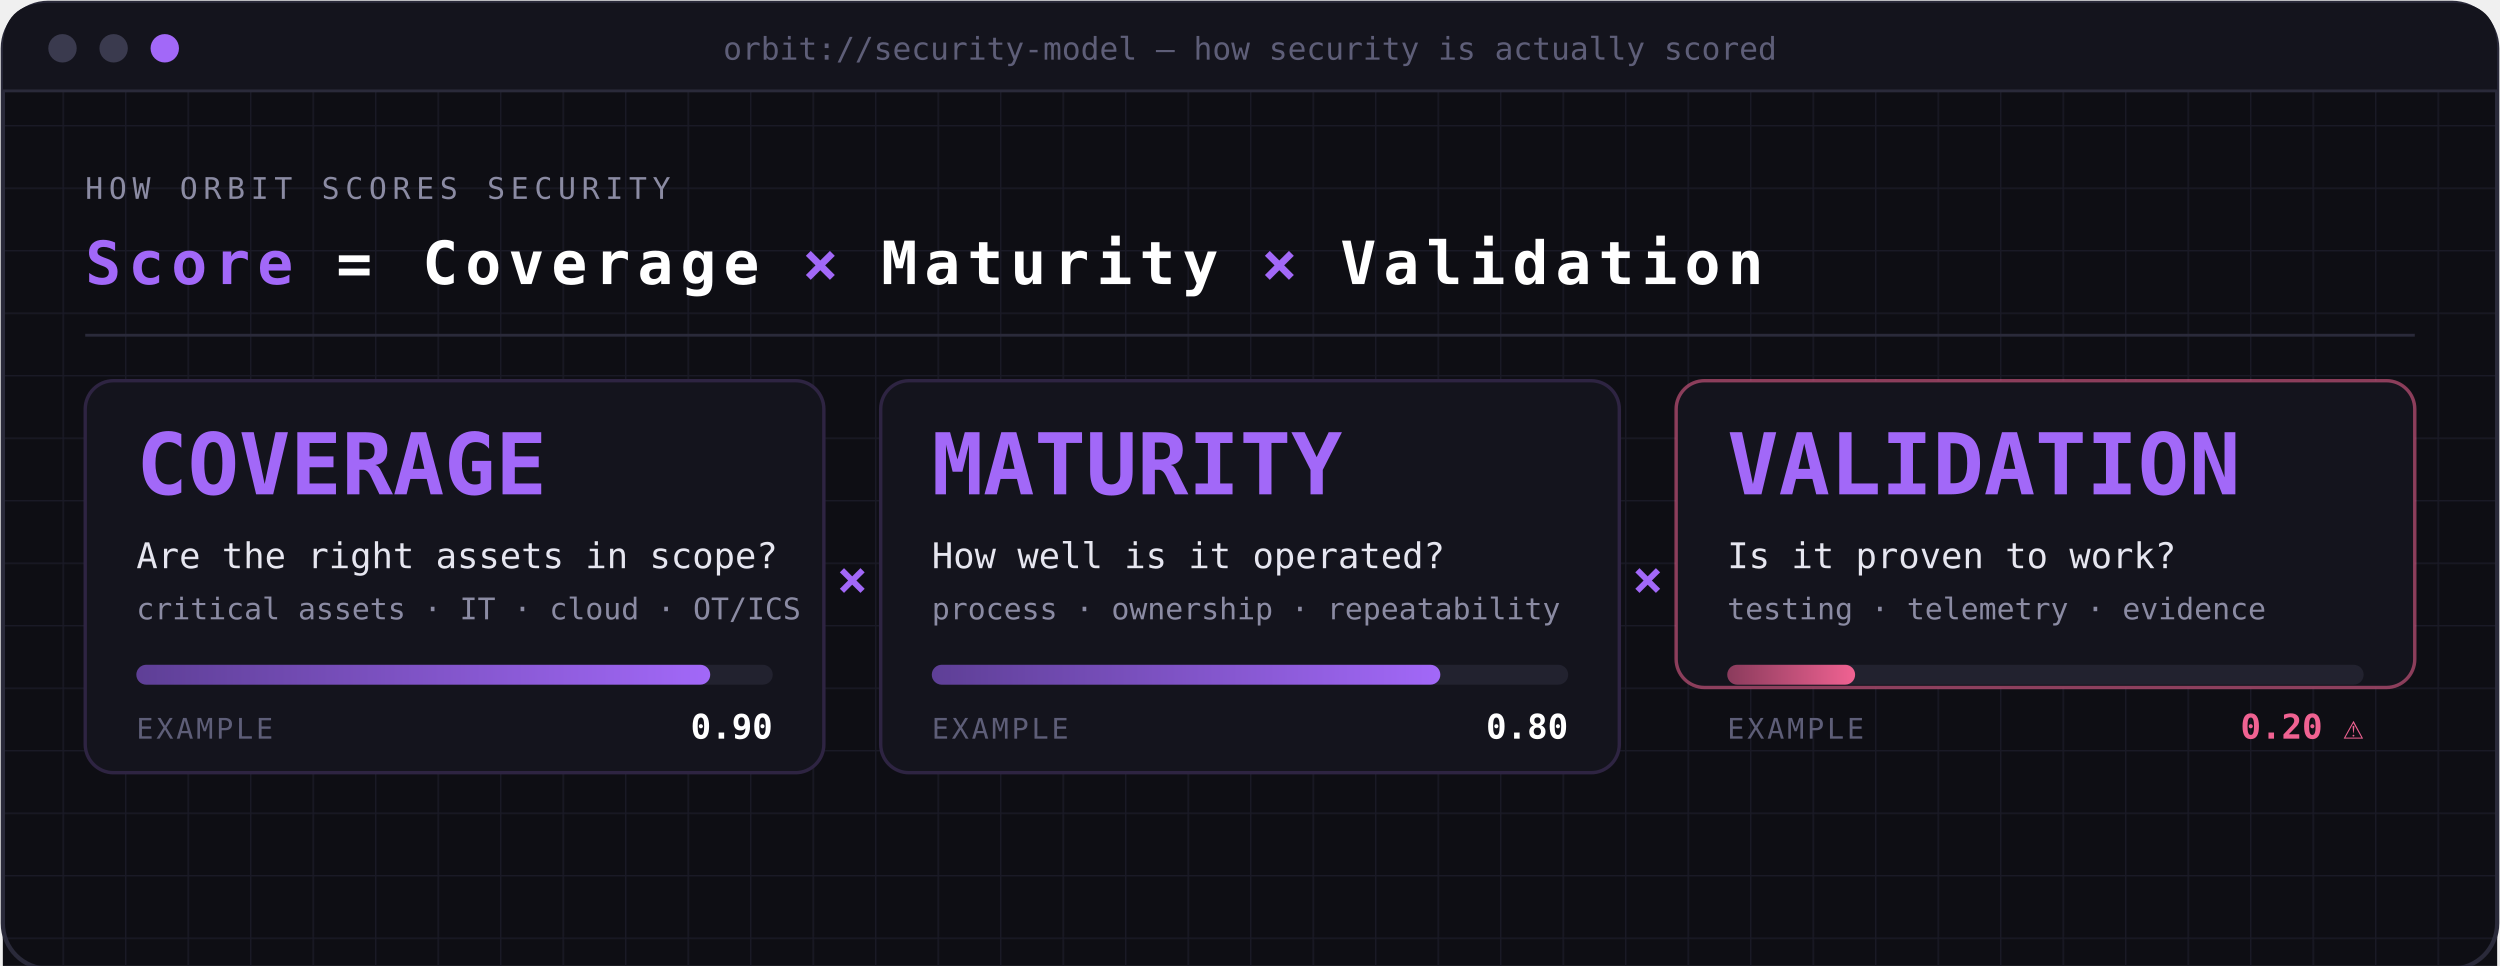
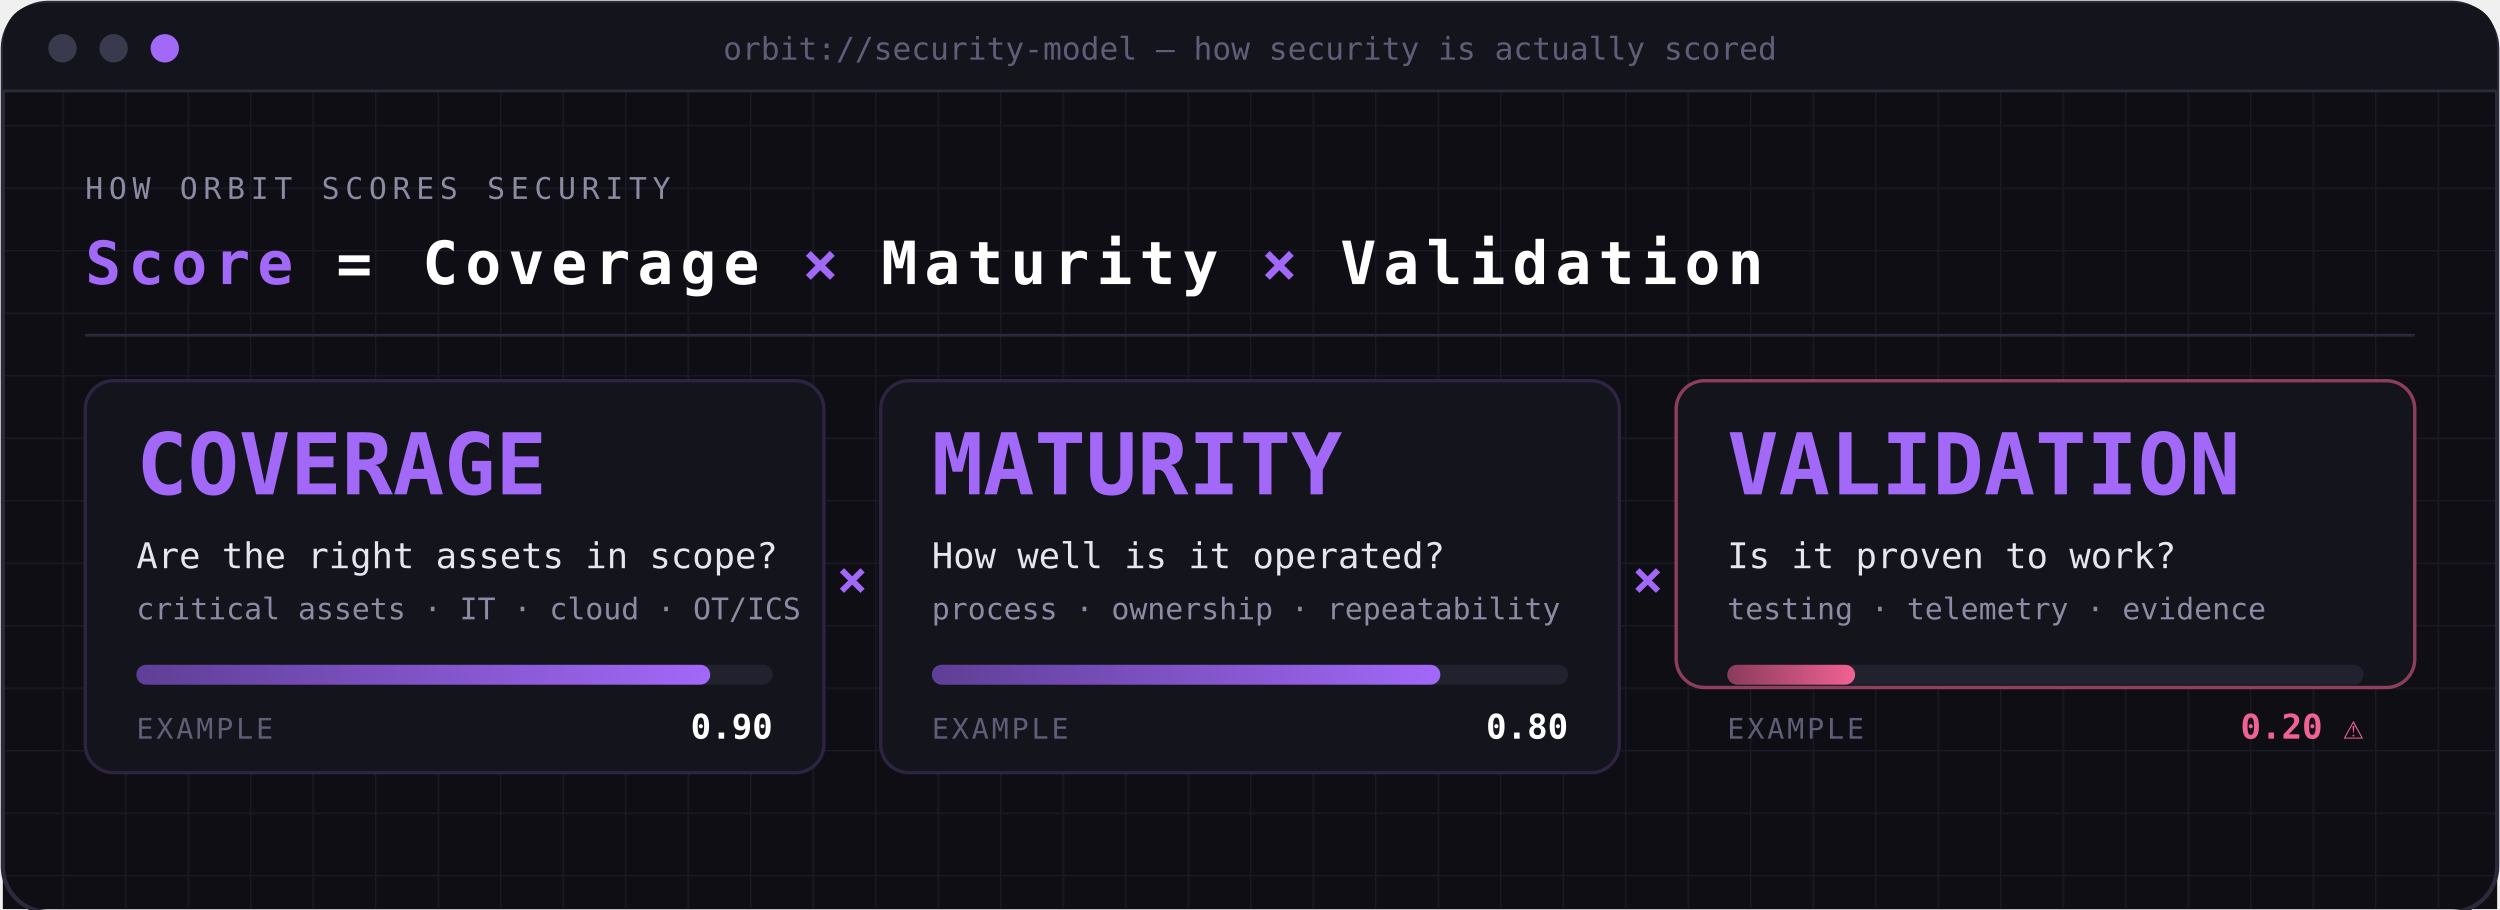
- <svg xmlns="http://www.w3.org/2000/svg" viewBox="0 0 880 340" width="880" height="340" role="img" aria-label="ORBIT Security Model. Score = Coverage × Maturity × Validation. Coverage: are the right assets and risks in scope. Maturity: how well is it operated. Validation: is it proven to work. Illustrative example: an additive average of 0.90, 0.80 and 0.20 gives 0.63, while ORBIT's product gives 0.14, exposing the validation gap.">
+ <svg xmlns="http://www.w3.org/2000/svg" viewBox="0 0 880 320" width="880" height="320" role="img" aria-label="ORBIT Security Model. Score = Coverage × Maturity × Validation. Coverage: are the right assets and risks in scope. Maturity: how well is it operated. Validation: is it proven to work. Illustrative example: an additive average of 0.90, 0.80 and 0.20 gives 0.63, while ORBIT's product gives 0.14, exposing the validation gap.">
  <defs>
    <pattern id="og" width="22" height="22" patternUnits="userSpaceOnUse">
      <path d="M22 0H0V22" fill="none" stroke="#1A1A26" stroke-width="1" />
    </pattern>
    <linearGradient id="ob" x1="0" x2="1">
      <stop offset="0%" stop-color="#5E3F96" />
      <stop offset="100%" stop-color="#A268F8" />
    </linearGradient>
    <linearGradient id="warn" x1="0" x2="1">
      <stop offset="0%" stop-color="#8A3B5C" />
      <stop offset="100%" stop-color="#F06292" />
    </linearGradient>
    <clipPath id="of">
      <rect x="1" y="1" width="878" height="438" rx="16" />
    </clipPath>
    <style>
      .m{font-family:Consolas,'JetBrains Mono','Fira Code',Menlo,monospace}
      .bar{fill:#5E5E78;font-size:11px}
      .kick{fill:#8B8BA3;font-size:10.5px;letter-spacing:2px}
      .ttl{fill:#FFFFFF;font-size:21px;font-weight:800;letter-spacing:2.5px}
      .eq{fill:#E6E6F0;font-size:15px}
      .a{fill:#A268F8}
      .L{fill:#A268F8;font-size:30px;font-weight:800}
      .N{fill:#FFFFFF;font-size:13px;font-weight:700;letter-spacing:2px}
      .Q{fill:#E6E6F0;font-size:12.5px}
      .D{fill:#8B8BA3;font-size:10.5px}
      .S{fill:#5E5E78;font-size:10px;letter-spacing:1px}
      .V{fill:#FFFFFF;font-size:12px;font-weight:700}
      .lab{fill:#8B8BA3;font-size:11px;letter-spacing:1.5px;font-weight:700}
      .f{fill:#C9C9D6;font-size:12px}
      .big{font-size:18px;font-weight:800}
      .cap{fill:#9A9AB2;font-size:11px}
      .g1{animation:gr 1.6s .2s ease-out both}.g2{animation:gr 1.6s .4s ease-out both}.g3{animation:gr 1.6s .6s ease-out both}
      .g4{animation:gr 1.8s 1s ease-out both}.g5{animation:gr 1.8s 1.4s ease-out both}
      @keyframes gr{from{transform:scaleX(0)}to{transform:scaleX(1)}}
      .alert{animation:al 1.6s ease-in-out infinite}
      @keyframes al{50%{opacity:.35}}
      .spin{animation:sp 14s linear infinite;transform-origin:56px 82px}
      @keyframes sp{to{transform:rotate(360deg)}}
    </style>
  </defs>
  <g clip-path="url(#of)">
-     <rect width="880" height="340" fill="#0E0E14" />
-     <rect width="880" height="340" fill="url(#og)" />
+     <rect width="880" height="320" fill="#0E0E14" />
+     <rect width="880" height="320" fill="url(#og)" />
  </g>
-   <rect x="1" y="1" width="878" height="340" rx="16" fill="none" stroke="#2A2A3A" stroke-width="1.5" />
+   <rect x="1" y="1" width="878" height="320" rx="16" fill="none" stroke="#2A2A3A" stroke-width="1.5" />
  <path d="M1,32 V17 Q1,1 17,1 H863 Q879,1 879,17 V32 Z" fill="#14141D" />
  <line x1="1" y1="32" x2="879" y2="32" stroke="#2A2A3A" />
  <circle cx="22" cy="17" r="5" fill="#3A3A4E" />
  <circle cx="40" cy="17" r="5" fill="#3A3A4E" />
  <circle cx="58" cy="17" r="5" fill="#A268F8" />
  <text x="440" y="21" text-anchor="middle" class="m bar">orbit://security-model — how security is actually scored</text>
  <g class="m">
    <text x="30" y="70" class="kick">HOW ORBIT SCORES SECURITY</text>
    <text x="30" y="100" class="ttl">
      <tspan class="a">Score</tspan> = Coverage <tspan class="a">×</tspan> Maturity <tspan class="a">×</tspan> Validation</text>
  </g>
  <line x1="30" y1="118" x2="850" y2="118" stroke="#2A2A3A" />
  <g class="m">
    <rect x="30" y="134" width="260" height="138" rx="10" fill="#14141D" stroke="#2E2442" stroke-width="1.2" />
    <text x="48" y="174" class="L">COVERAGE</text>
    <text x="48" y="200" class="Q">Are the right assets in scope?</text>
    <text x="48" y="218" class="D">critical assets · IT · cloud · OT/ICS</text>
    <rect x="48" y="234" width="224" height="7" rx="3.5" fill="#22222F" />
    <rect x="48" y="234" width="202" height="7" rx="3.5" fill="url(#ob)" class="g1" style="transform-origin:48px 237px" />
    <text x="48" y="260" class="S">EXAMPLE</text>
    <text x="272" y="260" text-anchor="end" class="V">0.90</text>
    <text x="300" y="210" text-anchor="middle" class="a" font-size="18" font-weight="700">×</text>
    <rect x="310" y="134" width="260" height="138" rx="10" fill="#14141D" stroke="#2E2442" stroke-width="1.2" />
    <text x="328" y="174" class="L">MATURITY</text>
    <text x="328" y="200" class="Q">How well is it operated?</text>
    <text x="328" y="218" class="D">process · ownership · repeatability</text>
    <rect x="328" y="234" width="224" height="7" rx="3.5" fill="#22222F" />
    <rect x="328" y="234" width="179" height="7" rx="3.5" fill="url(#ob)" class="g2" style="transform-origin:328px 237px" />
    <text x="328" y="260" class="S">EXAMPLE</text>
    <text x="552" y="260" text-anchor="end" class="V">0.80</text>
    <text x="580" y="210" text-anchor="middle" class="a" font-size="18" font-weight="700">×</text>
    <rect x="590" y="134" width="260" height="108" rx="10" fill="#14141D" stroke="#F06292" stroke-opacity=".55" stroke-width="1.2" />
    <text x="608" y="174" class="L">VALIDATION</text>
    <text x="608" y="200" class="Q">Is it proven to work?</text>
    <text x="608" y="218" class="D">testing · telemetry · evidence</text>
    <rect x="608" y="234" width="224" height="7" rx="3.5" fill="#22222F" />
    <rect x="608" y="234" width="45" height="7" rx="3.5" fill="url(#warn)" class="g3" style="transform-origin:608px 237px" />
    <text x="608" y="260" class="S">EXAMPLE</text>
    <text x="832" y="260" text-anchor="end" class="V" style="fill:#F06292">0.20 ⚠</text>
  </g>
</svg>
